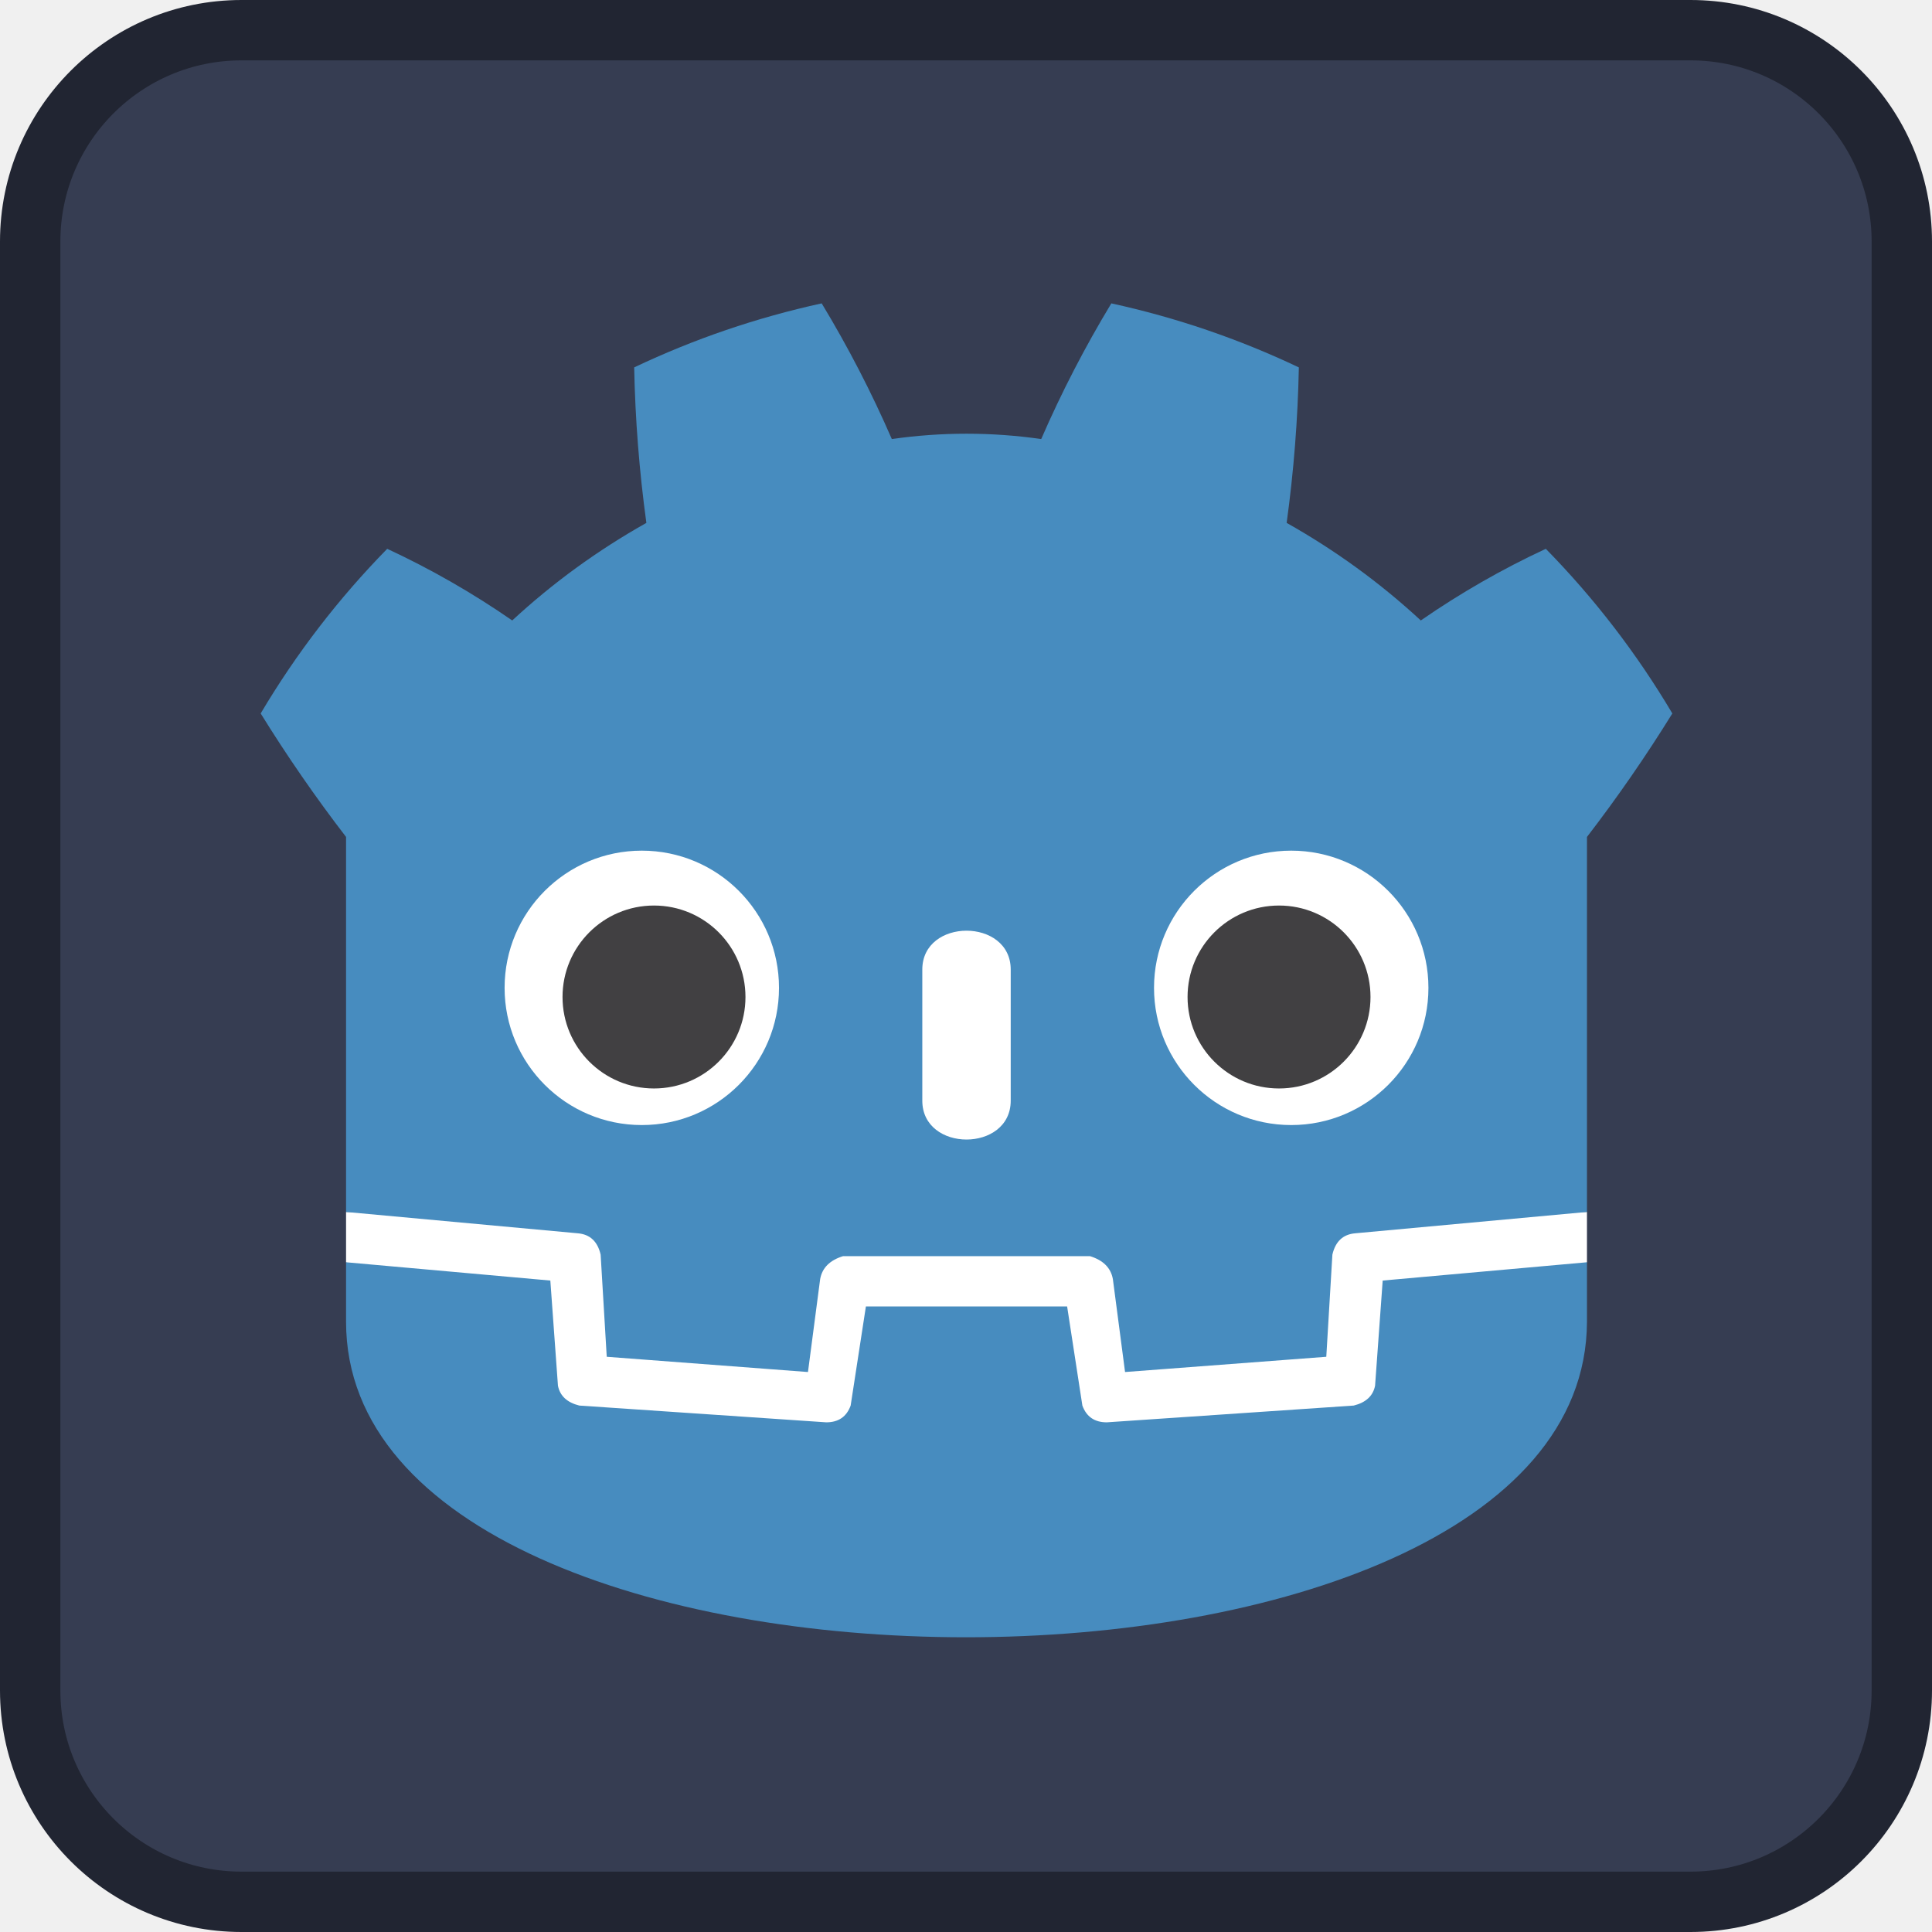
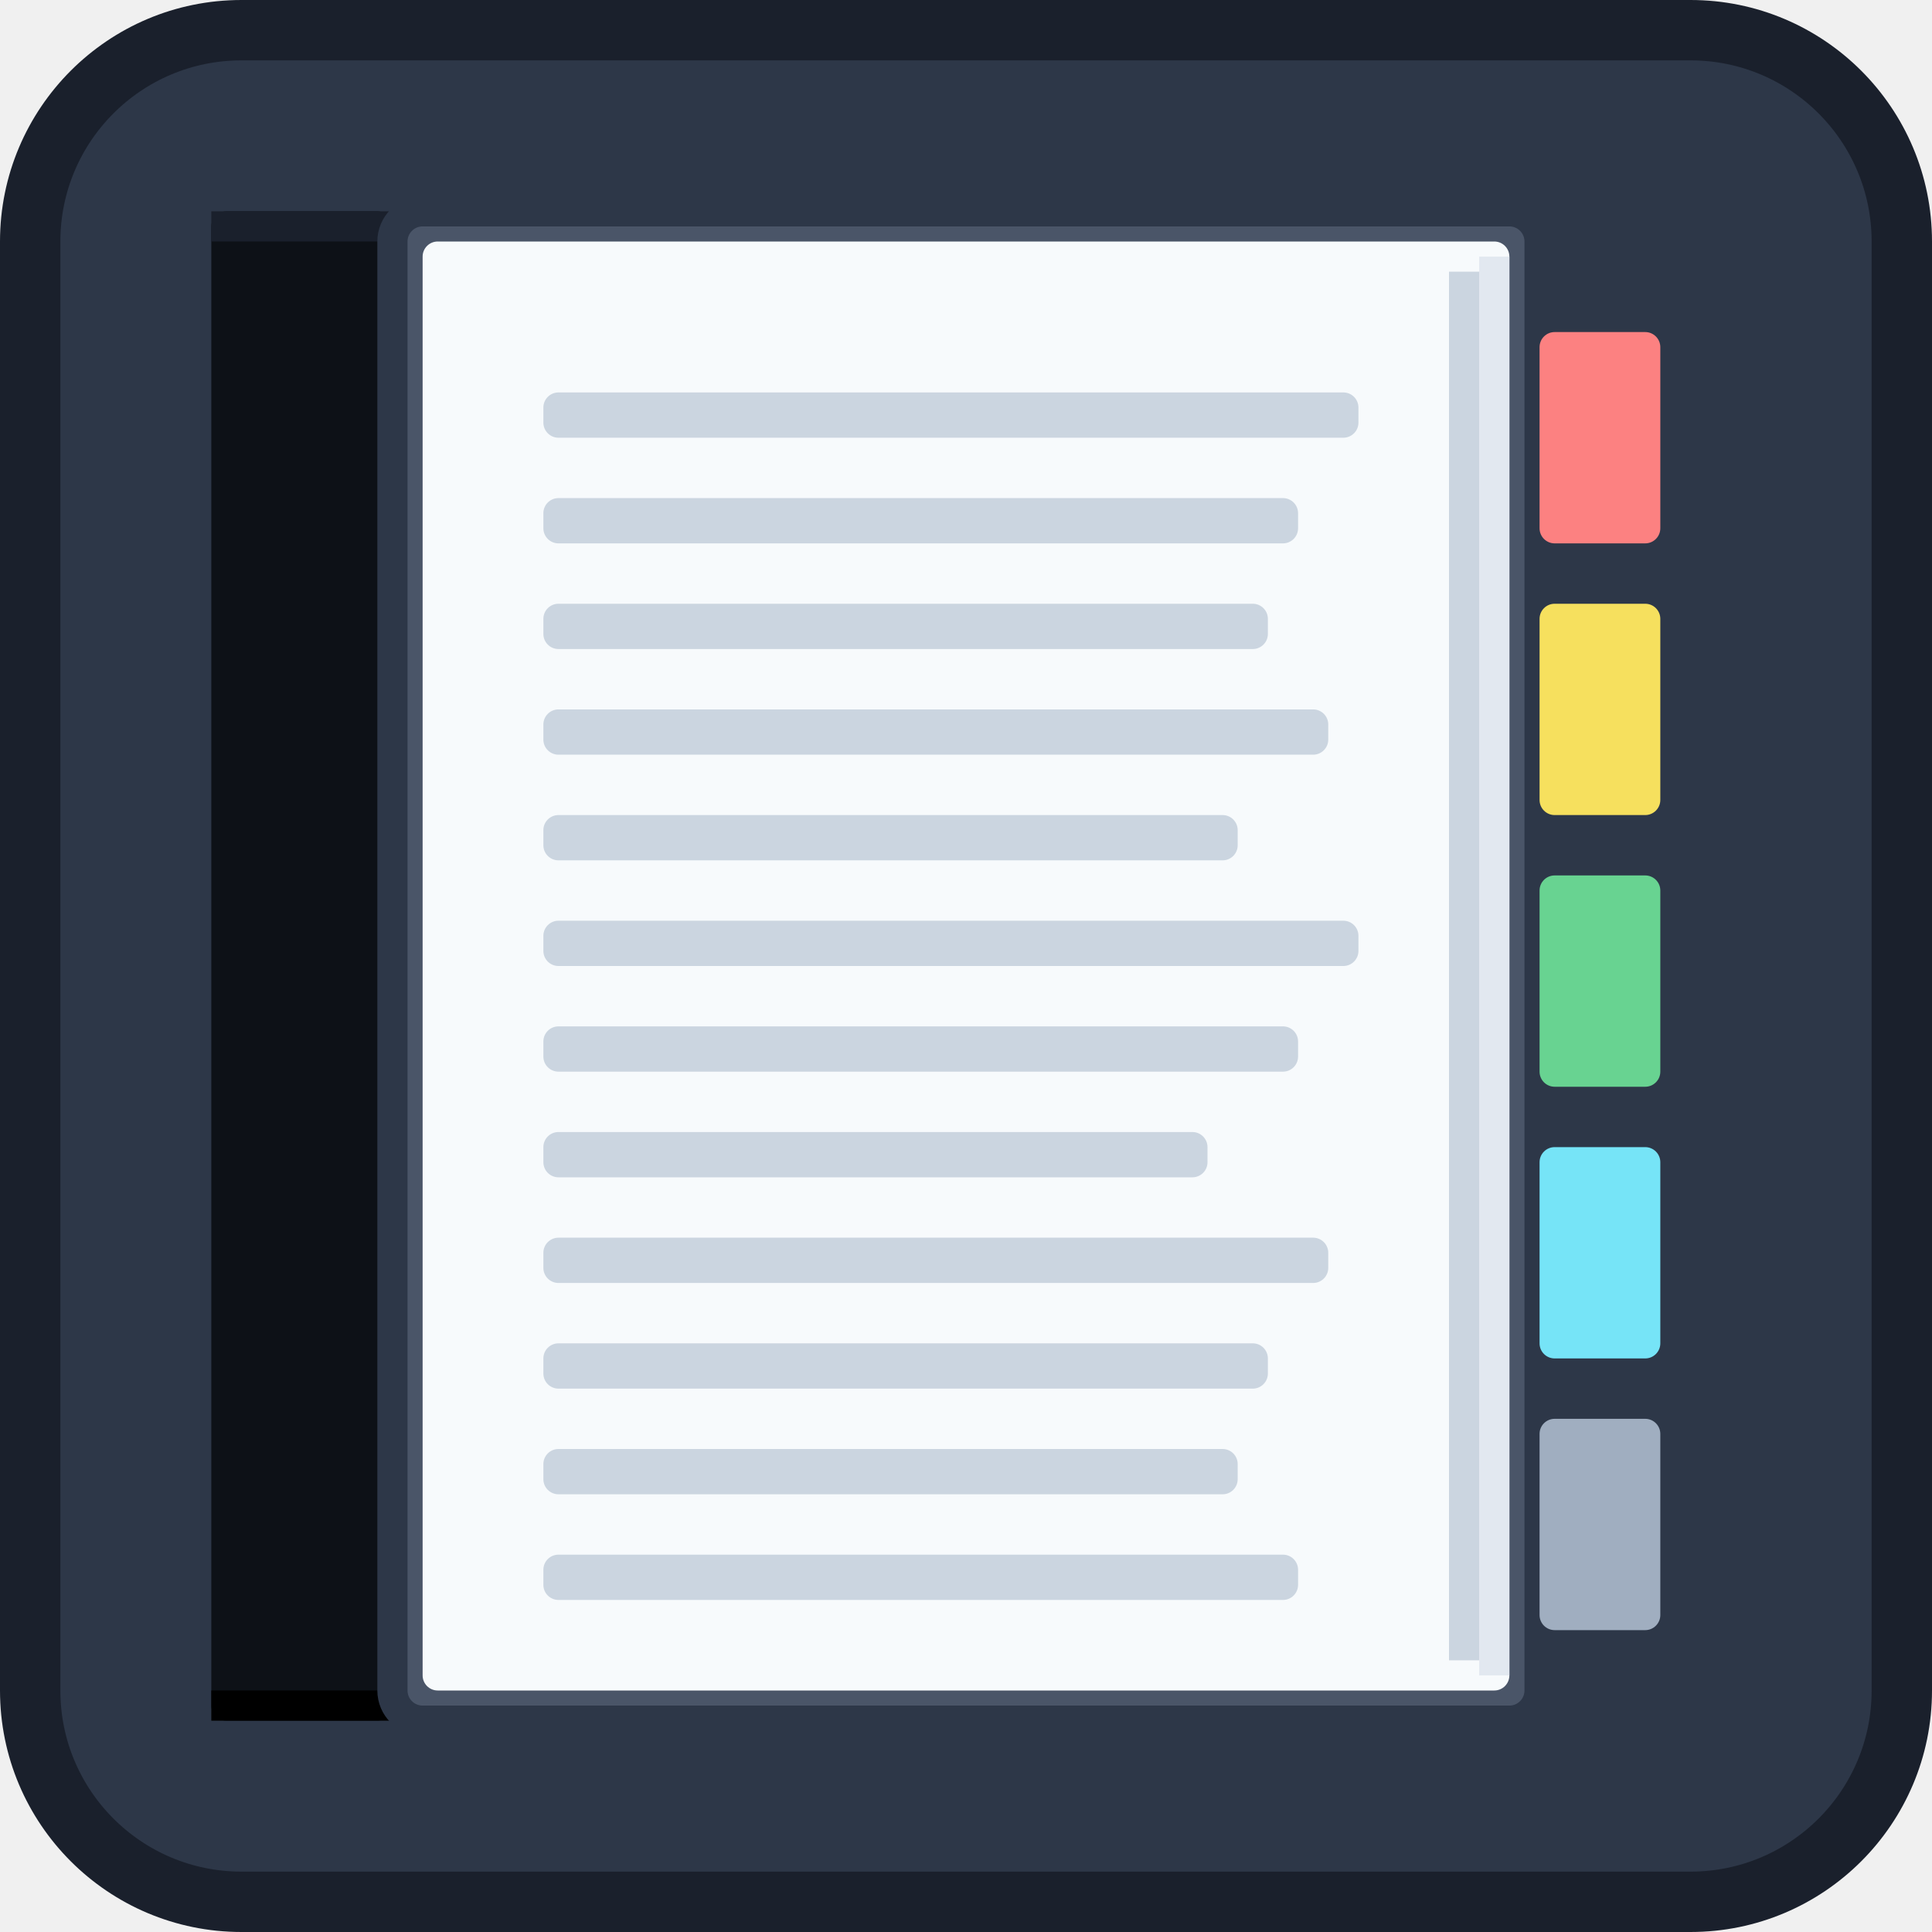
- <svg xmlns="http://www.w3.org/2000/svg" width="128" height="128">
-   <rect width="124" height="124" x="2" y="2" fill="#363d52" stroke="#212532" stroke-width="4" rx="14" />
-   <g fill="#fff" transform="translate(12.322 12.322)scale(.101)">
-     <path d="M105 673v33q407 354 814 0v-33z" />
-     <path fill="#478cbf" d="m105 673 152 14q12 1 15 14l4 67 132 10 8-61q2-11 15-15h162q13 4 15 15l8 61 132-10 4-67q3-13 15-14l152-14V427q30-39 56-81-35-59-83-108-43 20-82 47-40-37-88-64 7-51 8-102-59-28-123-42-26 43-46 89-49-7-98 0-20-46-46-89-64 14-123 42 1 51 8 102-48 27-88 64-39-27-82-47-48 49-83 108 26 42 56 81zm0 33v39c0 276 813 276 814 0v-39l-134 12-5 69q-2 10-14 13l-162 11q-12 0-16-11l-10-65H446l-10 65q-4 11-16 11l-162-11q-12-3-14-13l-5-69z" />
-     <path d="M483 600c0 34 58 34 58 0v-86c0-34-58-34-58 0z" />
-     <circle cx="725" cy="526" r="90" />
-     <circle cx="299" cy="526" r="90" />
-   </g>
-   <g fill="#414042" transform="translate(12.322 12.322)scale(.101)">
-     <circle cx="307" cy="532" r="60" />
-     <circle cx="717" cy="532" r="60" />
-   </g>
+ <svg xmlns="http://www.w3.org/2000/svg" width="128" height="128" viewBox="0 0 128 128">
+   <rect width="124" height="124" x="2" y="2" fill="#2d3748" stroke="#1a202c" stroke-width="4" rx="14" />
+   <rect x="14" y="14" width="12" height="100" fill="#0d1117" rx="1" />
+   <path d="M 14 14 L 26 14 L 26 16 L 14 16 Z" fill="#1a202c" />
+   <path d="M 14 114 L 26 114 L 26 112 L 14 112 Z" fill="#000000" />
+   <rect x="26" y="14" width="76" height="100" fill="#4a5568" rx="2" stroke="#2d3748" stroke-width="2" />
+   <rect x="28" y="16" width="72" height="96" fill="#f7fafc" rx="1" />
+   <rect x="98" y="17" width="2" height="94" fill="#e2e8f0" />
+   <rect x="96" y="18" width="2" height="92" fill="#cbd5e0" />
+   <rect x="102" y="22" width="8" height="14" fill="#fc8181" rx="1" />
+   <rect x="102" y="40" width="8" height="14" fill="#f6e05e" rx="1" />
+   <rect x="102" y="58" width="8" height="14" fill="#68d391" rx="1" />
+   <rect x="102" y="76" width="8" height="14" fill="#76e4f7" rx="1" />
+   <rect x="102" y="94" width="8" height="14" fill="#a0aec0" rx="1" />
+   <rect x="36" y="26" width="54" height="3" fill="#cbd5e0" rx="1" />
+   <rect x="36" y="33" width="50" height="3" fill="#cbd5e0" rx="1" />
+   <rect x="36" y="40" width="48" height="3" fill="#cbd5e0" rx="1" />
+   <rect x="36" y="47" width="52" height="3" fill="#cbd5e0" rx="1" />
+   <rect x="36" y="54" width="46" height="3" fill="#cbd5e0" rx="1" />
+   <rect x="36" y="61" width="54" height="3" fill="#cbd5e0" rx="1" />
+   <rect x="36" y="68" width="50" height="3" fill="#cbd5e0" rx="1" />
+   <rect x="36" y="75" width="44" height="3" fill="#cbd5e0" rx="1" />
+   <rect x="36" y="82" width="52" height="3" fill="#cbd5e0" rx="1" />
+   <rect x="36" y="89" width="48" height="3" fill="#cbd5e0" rx="1" />
+   <rect x="36" y="96" width="46" height="3" fill="#cbd5e0" rx="1" />
+   <rect x="36" y="103" width="50" height="3" fill="#cbd5e0" rx="1" />
</svg>
